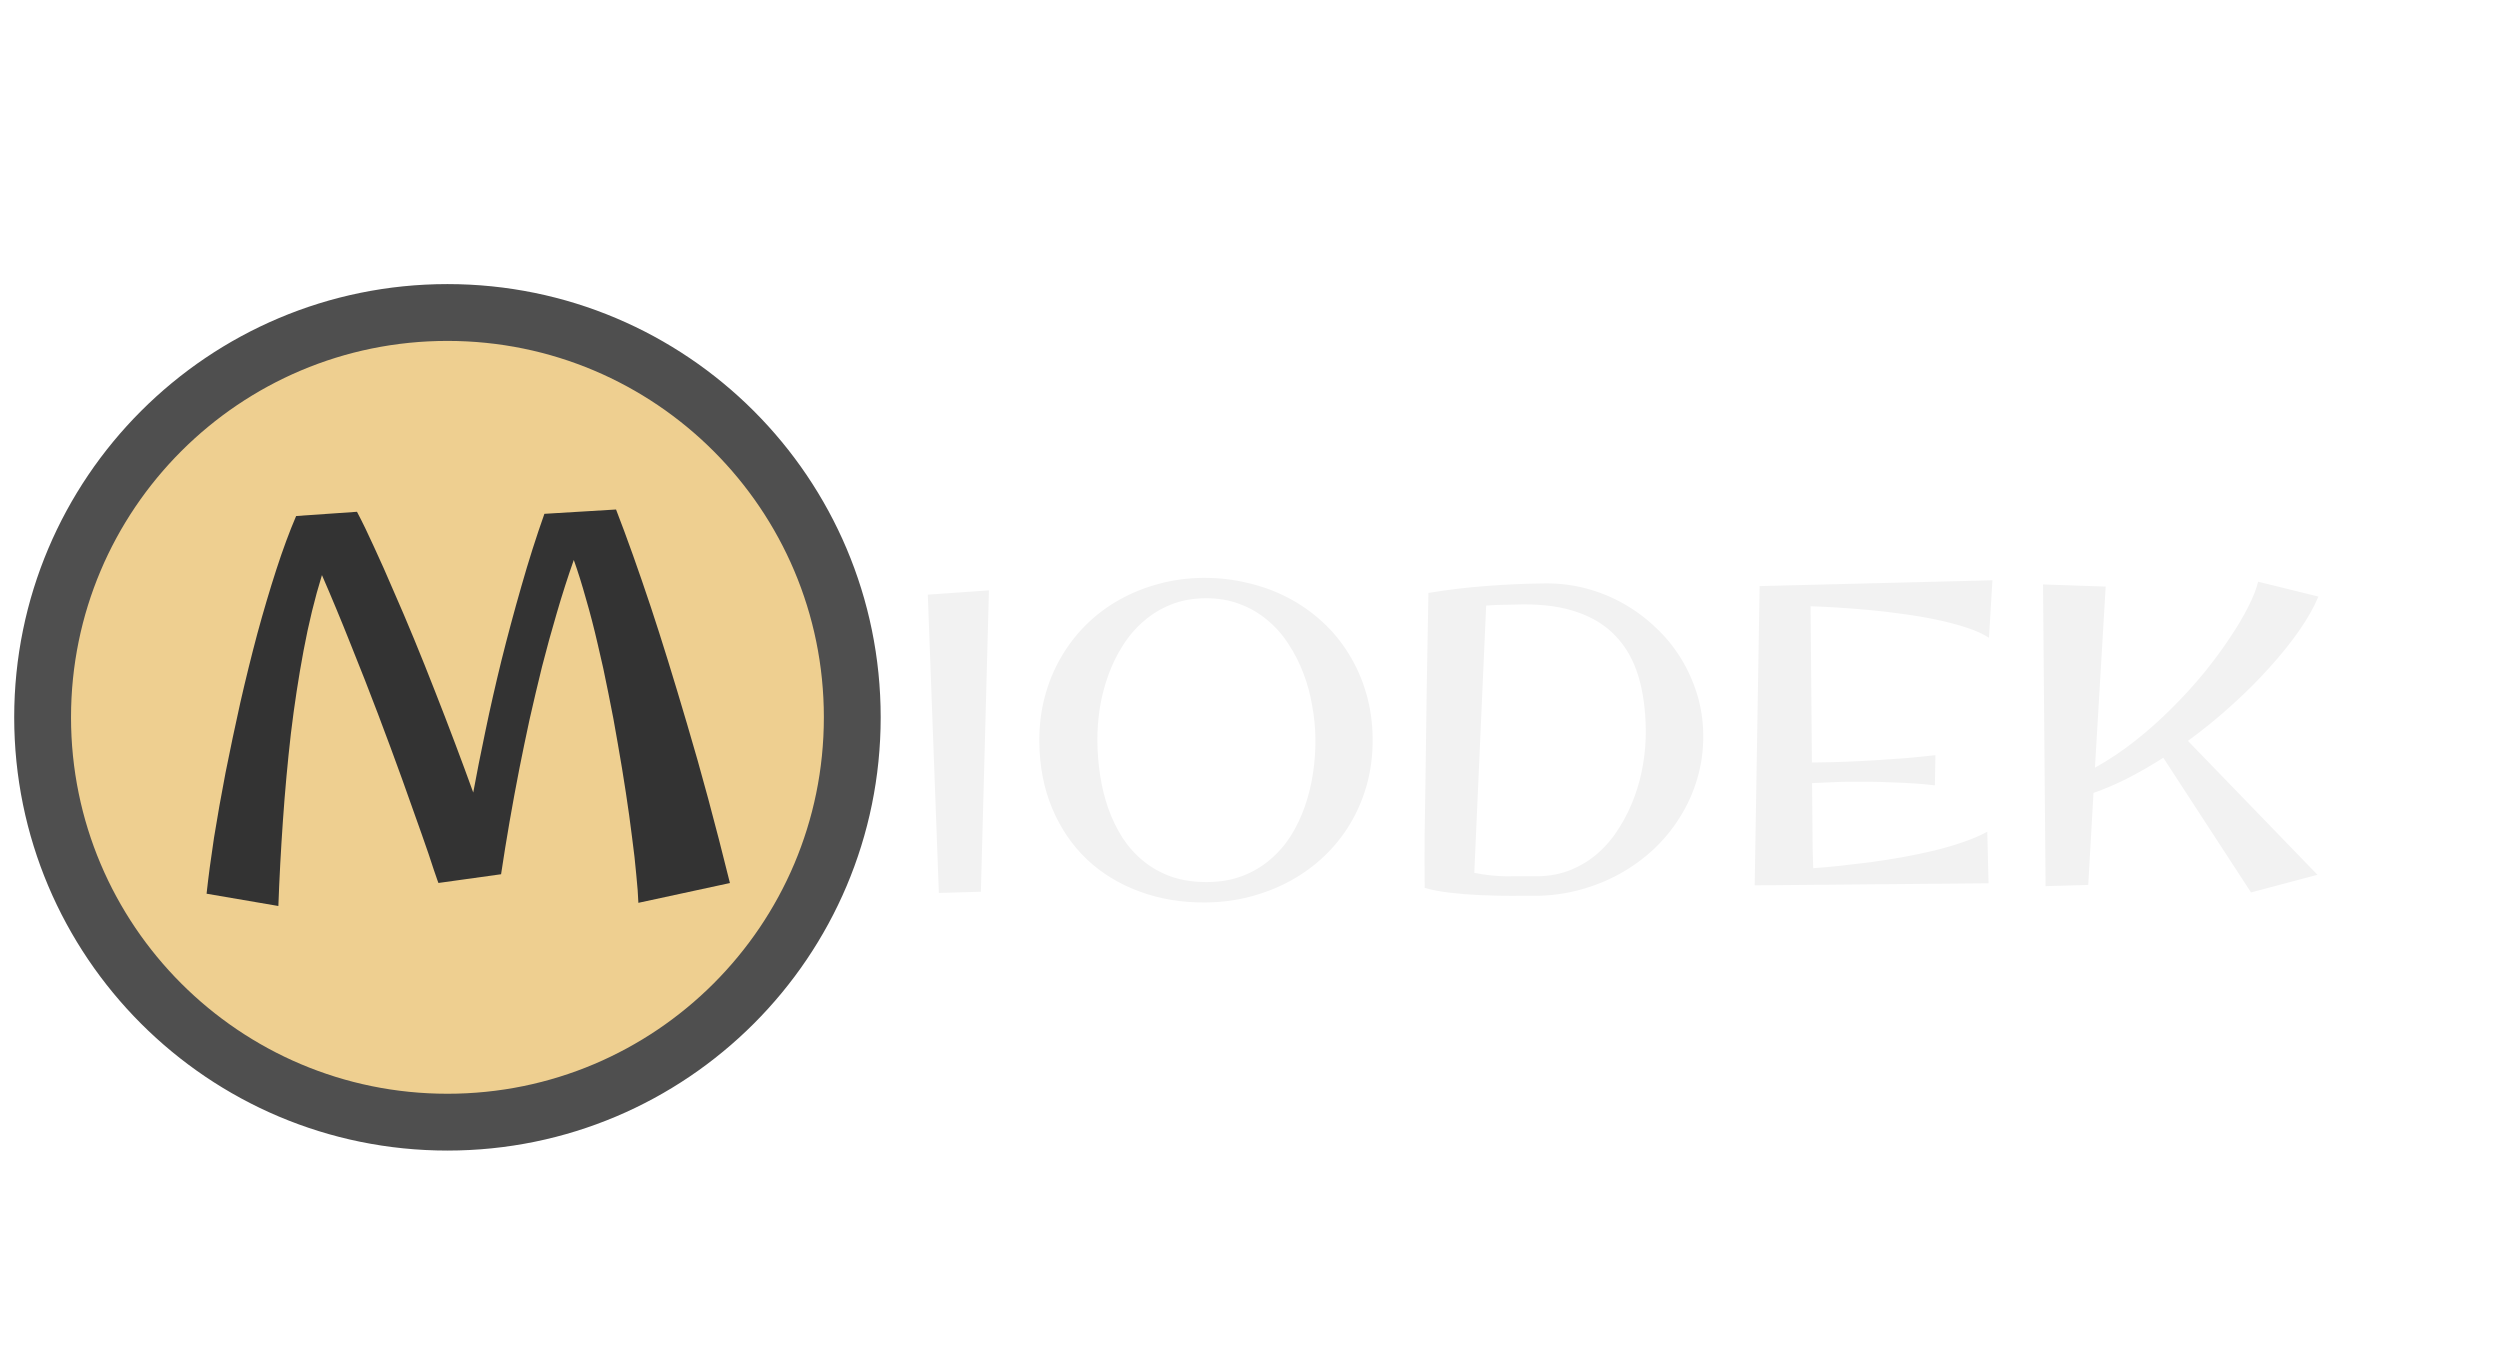
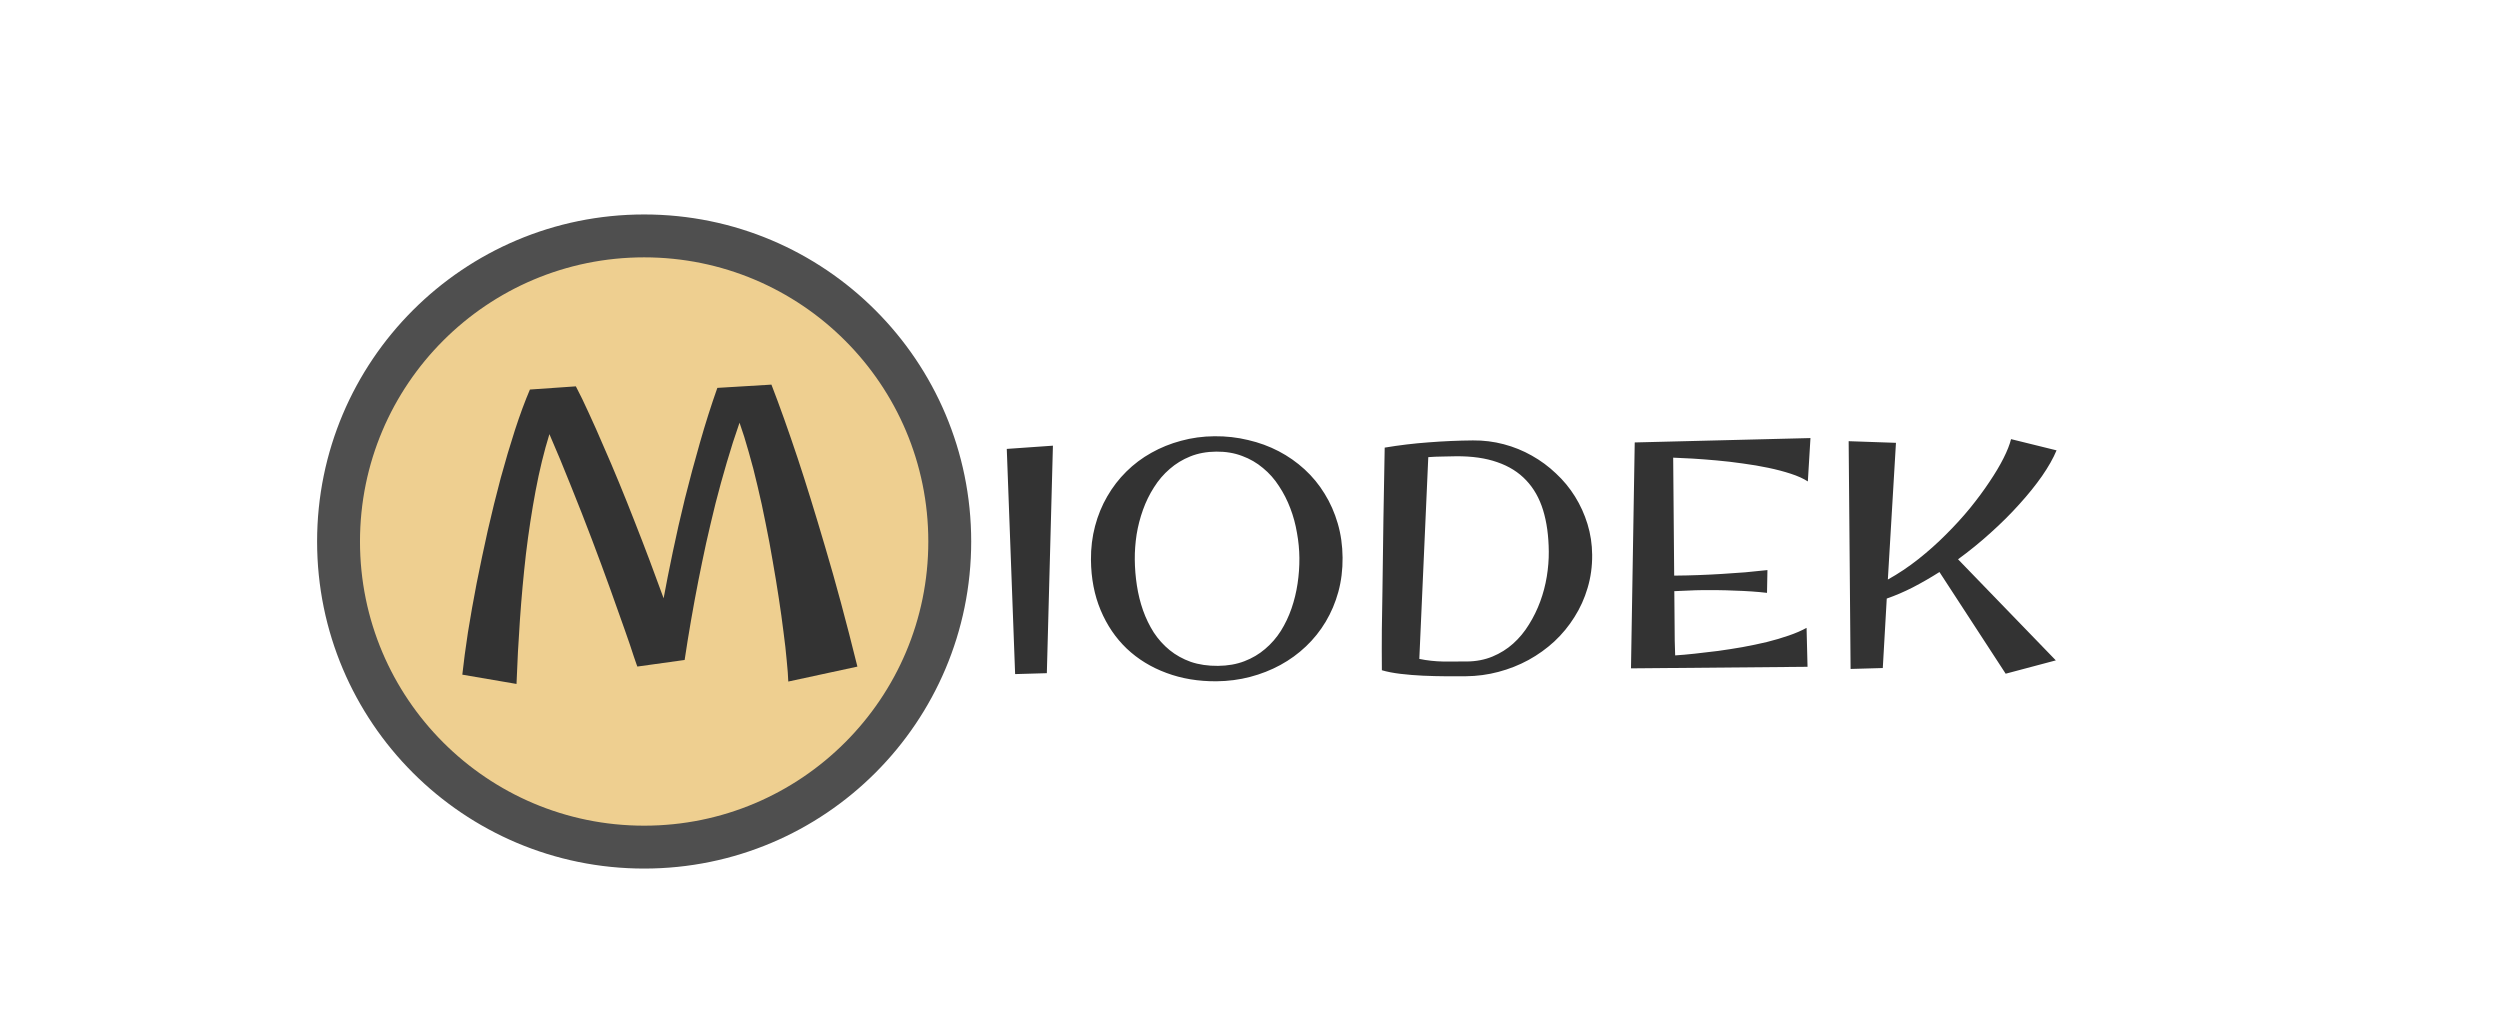
- <svg xmlns="http://www.w3.org/2000/svg" width="176" height="96" viewBox="0 0 176 96" fill="none">
+ <svg xmlns="http://www.w3.org/2000/svg" width="136" height="56" viewBox="0 0 176 96" fill="none">
  <circle cx="31.5" cy="50.5" r="28.5" fill="#EECF90" stroke="#4F4F4F" stroke-width="4" />
  <path d="M14.543 62.917C14.669 61.753 14.843 60.44 15.066 58.979C15.301 57.517 15.572 55.987 15.88 54.388C16.201 52.777 16.545 51.141 16.915 49.48C17.296 47.807 17.697 46.183 18.117 44.608C18.549 43.021 18.994 41.52 19.451 40.106C19.91 38.692 20.375 37.432 20.848 36.327L25.132 36.03C25.509 36.744 25.912 37.575 26.341 38.524C26.782 39.473 27.236 40.495 27.703 41.592C28.182 42.677 28.668 43.817 29.16 45.012C29.653 46.208 30.14 47.422 30.62 48.655C31.101 49.875 31.569 51.09 32.024 52.298C32.48 53.506 32.91 54.671 33.316 55.794C33.552 54.505 33.837 53.068 34.17 51.481C34.502 49.882 34.878 48.228 35.297 46.517C35.727 44.794 36.195 43.051 36.7 41.291C37.204 39.517 37.746 37.811 38.326 36.173L43.37 35.869C44.129 37.83 44.947 40.123 45.823 42.75C46.572 45.008 47.424 47.759 48.379 51.004C49.347 54.248 50.349 57.969 51.387 62.166L44.942 63.559C44.925 63.039 44.876 62.384 44.795 61.593C44.726 60.79 44.626 59.9 44.494 58.924C44.374 57.948 44.23 56.904 44.059 55.792C43.889 54.668 43.7 53.519 43.492 52.346C43.296 51.172 43.076 49.993 42.831 48.807C42.598 47.609 42.347 46.455 42.078 45.344C41.821 44.221 41.546 43.159 41.253 42.16C40.972 41.148 40.686 40.235 40.395 39.421C39.972 40.625 39.574 41.865 39.202 43.143C38.829 44.408 38.481 45.672 38.158 46.937C37.847 48.202 37.554 49.441 37.28 50.656C37.018 51.87 36.781 53.017 36.567 54.095C36.069 56.635 35.639 59.119 35.276 61.547L30.865 62.161C30.865 62.173 30.757 61.865 30.541 61.236C30.338 60.595 30.046 59.737 29.666 58.665C29.286 57.579 28.836 56.315 28.317 54.873C27.797 53.43 27.234 51.907 26.626 50.304C26.019 48.702 25.374 47.056 24.692 45.367C24.022 43.678 23.346 42.051 22.665 40.486C22.159 42.123 21.729 43.89 21.374 45.786C21.019 47.682 20.72 49.639 20.477 51.657C20.247 53.676 20.06 55.718 19.917 57.785C19.774 59.84 19.667 61.839 19.597 63.782L14.543 62.917Z" fill="#333333" />
-   <path d="M69.621 41.562L69.054 62.779L66.096 62.864L65.317 41.864L69.621 41.562ZM96.634 52.004C96.644 53.127 96.511 54.193 96.237 55.201C95.962 56.2 95.57 57.126 95.059 57.98C94.549 58.834 93.935 59.601 93.218 60.281C92.501 60.962 91.705 61.54 90.831 62.016C89.956 62.493 89.016 62.862 88.013 63.125C87.009 63.388 85.965 63.524 84.881 63.534C83.192 63.548 81.632 63.289 80.202 62.754C78.781 62.23 77.549 61.474 76.505 60.487C75.472 59.5 74.661 58.306 74.073 56.905C73.485 55.504 73.183 53.939 73.168 52.21C73.159 51.107 73.287 50.056 73.552 49.057C73.817 48.059 74.195 47.138 74.686 46.294C75.177 45.44 75.771 44.668 76.468 43.978C77.165 43.288 77.942 42.705 78.797 42.229C79.662 41.743 80.587 41.368 81.571 41.106C82.564 40.833 83.603 40.692 84.687 40.683C85.771 40.673 86.817 40.791 87.825 41.036C88.843 41.271 89.793 41.619 90.676 42.08C91.559 42.541 92.364 43.106 93.093 43.773C93.821 44.441 94.443 45.197 94.958 46.042C95.483 46.887 95.891 47.811 96.183 48.815C96.474 49.808 96.625 50.871 96.634 52.004ZM92.606 52.039C92.6 51.268 92.525 50.487 92.381 49.697C92.248 48.898 92.041 48.133 91.761 47.403C91.481 46.663 91.129 45.973 90.704 45.332C90.288 44.682 89.79 44.12 89.21 43.646C88.639 43.163 87.991 42.788 87.266 42.521C86.541 42.244 85.735 42.109 84.846 42.117C83.957 42.125 83.153 42.274 82.433 42.563C81.712 42.853 81.071 43.244 80.509 43.737C79.947 44.221 79.458 44.791 79.044 45.45C78.629 46.098 78.289 46.794 78.022 47.539C77.754 48.283 77.556 49.052 77.426 49.844C77.306 50.636 77.249 51.413 77.255 52.174C77.262 52.985 77.328 53.795 77.452 54.604C77.576 55.414 77.768 56.189 78.028 56.929C78.288 57.659 78.621 58.344 79.027 58.985C79.443 59.616 79.936 60.164 80.506 60.628C81.076 61.091 81.734 61.457 82.478 61.724C83.232 61.981 84.078 62.105 85.016 62.097C85.924 62.089 86.743 61.945 87.473 61.665C88.203 61.385 88.849 61.004 89.412 60.52C89.984 60.036 90.472 59.475 90.877 58.837C91.281 58.189 91.612 57.493 91.87 56.748C92.127 56.004 92.316 55.231 92.436 54.429C92.556 53.627 92.613 52.83 92.606 52.039ZM119.909 51.741C119.919 52.825 119.776 53.856 119.482 54.835C119.197 55.805 118.789 56.707 118.259 57.541C117.739 58.376 117.116 59.134 116.389 59.814C115.662 60.484 114.857 61.063 113.972 61.549C113.097 62.026 112.163 62.395 111.169 62.658C110.185 62.92 109.17 63.056 108.125 63.065C107.598 63.07 106.983 63.071 106.279 63.067C105.586 63.063 104.873 63.045 104.14 63.013C103.417 62.98 102.714 62.923 102.029 62.841C101.355 62.759 100.778 62.647 100.298 62.504L100.297 62.358C100.286 61.137 100.286 59.926 100.295 58.725C100.314 57.524 100.333 56.312 100.352 55.092C100.382 52.855 100.412 50.633 100.442 48.425C100.482 46.208 100.522 43.981 100.561 41.744C101.907 41.518 103.268 41.354 104.644 41.254C106.03 41.145 107.411 41.084 108.788 41.072C109.774 41.063 110.732 41.181 111.662 41.427C112.592 41.673 113.464 42.026 114.279 42.488C115.103 42.95 115.855 43.505 116.534 44.153C117.223 44.791 117.815 45.509 118.31 46.305C118.806 47.102 119.194 47.958 119.475 48.873C119.756 49.789 119.901 50.745 119.909 51.741ZM115.864 51.439C115.851 49.974 115.674 48.687 115.333 47.577C114.991 46.466 114.466 45.538 113.756 44.792C113.047 44.037 112.148 43.474 111.061 43.102C109.984 42.721 108.698 42.537 107.204 42.55C106.784 42.554 106.359 42.563 105.93 42.576C105.5 42.58 105.066 42.598 104.626 42.632L103.79 61.448C104.524 61.598 105.267 61.679 106.019 61.692C106.771 61.696 107.508 61.694 108.231 61.688C109.1 61.68 109.894 61.526 110.615 61.227C111.335 60.928 111.976 60.527 112.538 60.024C113.11 59.511 113.603 58.916 114.017 58.238C114.441 57.56 114.791 56.844 115.068 56.09C115.345 55.336 115.548 54.562 115.678 53.77C115.808 52.968 115.87 52.191 115.864 51.439ZM136.215 55.289C135.765 55.234 135.281 55.19 134.763 55.155C134.255 55.12 133.737 55.096 133.21 55.081C132.682 55.056 132.16 55.041 131.642 55.036C131.124 55.031 130.636 55.03 130.177 55.034C129.738 55.038 129.303 55.052 128.874 55.075C128.444 55.089 128.01 55.107 127.57 55.13C127.576 55.755 127.58 56.331 127.585 56.859C127.589 57.386 127.594 57.889 127.598 58.368C127.602 58.836 127.606 59.295 127.609 59.745C127.623 60.194 127.637 60.653 127.65 61.121C128.187 61.087 128.797 61.033 129.48 60.959C130.173 60.884 130.895 60.8 131.646 60.705C132.397 60.601 133.158 60.482 133.928 60.348C134.708 60.205 135.464 60.047 136.195 59.874C136.926 59.692 137.608 59.49 138.241 59.27C138.883 59.05 139.438 58.81 139.904 58.552L139.994 62.184L123.53 62.329L123.878 41.261L140.267 40.853L140.023 44.898C139.61 44.629 139.081 44.389 138.435 44.18C137.798 43.971 137.098 43.786 136.335 43.627C135.582 43.468 134.79 43.333 133.959 43.223C133.128 43.103 132.311 43.008 131.51 42.937C130.718 42.866 129.971 42.809 129.267 42.766C128.573 42.724 127.973 42.695 127.465 42.68L127.558 53.68L127.734 53.679C128.398 53.673 129.091 53.657 129.813 53.631C130.536 53.605 131.263 53.57 131.995 53.524C132.737 53.478 133.464 53.428 134.177 53.373C134.899 53.308 135.592 53.239 136.255 53.164L136.215 55.289ZM148.24 41.296L147.484 54.047C148.465 53.501 149.412 52.868 150.324 52.147C151.236 51.426 152.094 50.662 152.897 49.854C153.711 49.046 154.461 48.224 155.147 47.388C155.833 46.542 156.437 45.726 156.957 44.94C157.488 44.154 157.926 43.418 158.272 42.731C158.618 42.044 158.852 41.451 158.974 40.952L163.217 41.999C162.911 42.734 162.458 43.534 161.86 44.399C161.262 45.254 160.557 46.129 159.744 47.025C158.941 47.921 158.05 48.807 157.071 49.685C156.102 50.563 155.088 51.387 154.03 52.158L163.149 61.585L158.472 62.828L152.297 53.346C151.472 53.87 150.646 54.346 149.819 54.774C149.002 55.191 148.19 55.54 147.382 55.82L147.012 62.299L144.009 62.384L143.829 41.144L148.24 41.296Z" fill="#F2F2F2" />
+   <path d="M69.621 41.562L69.054 62.779L66.096 62.864L65.317 41.864L69.621 41.562ZM96.634 52.004C96.644 53.127 96.511 54.193 96.237 55.201C95.962 56.2 95.57 57.126 95.059 57.98C94.549 58.834 93.935 59.601 93.218 60.281C92.501 60.962 91.705 61.54 90.831 62.016C89.956 62.493 89.016 62.862 88.013 63.125C87.009 63.388 85.965 63.524 84.881 63.534C83.192 63.548 81.632 63.289 80.202 62.754C78.781 62.23 77.549 61.474 76.505 60.487C75.472 59.5 74.661 58.306 74.073 56.905C73.485 55.504 73.183 53.939 73.168 52.21C73.159 51.107 73.287 50.056 73.552 49.057C73.817 48.059 74.195 47.138 74.686 46.294C75.177 45.44 75.771 44.668 76.468 43.978C77.165 43.288 77.942 42.705 78.797 42.229C79.662 41.743 80.587 41.368 81.571 41.106C82.564 40.833 83.603 40.692 84.687 40.683C85.771 40.673 86.817 40.791 87.825 41.036C88.843 41.271 89.793 41.619 90.676 42.08C91.559 42.541 92.364 43.106 93.093 43.773C93.821 44.441 94.443 45.197 94.958 46.042C95.483 46.887 95.891 47.811 96.183 48.815C96.474 49.808 96.625 50.871 96.634 52.004ZM92.606 52.039C92.6 51.268 92.525 50.487 92.381 49.697C92.248 48.898 92.041 48.133 91.761 47.403C91.481 46.663 91.129 45.973 90.704 45.332C90.288 44.682 89.79 44.12 89.21 43.646C88.639 43.163 87.991 42.788 87.266 42.521C86.541 42.244 85.735 42.109 84.846 42.117C83.957 42.125 83.153 42.274 82.433 42.563C81.712 42.853 81.071 43.244 80.509 43.737C79.947 44.221 79.458 44.791 79.044 45.45C78.629 46.098 78.289 46.794 78.022 47.539C77.754 48.283 77.556 49.052 77.426 49.844C77.306 50.636 77.249 51.413 77.255 52.174C77.262 52.985 77.328 53.795 77.452 54.604C77.576 55.414 77.768 56.189 78.028 56.929C78.288 57.659 78.621 58.344 79.027 58.985C79.443 59.616 79.936 60.164 80.506 60.628C81.076 61.091 81.734 61.457 82.478 61.724C83.232 61.981 84.078 62.105 85.016 62.097C85.924 62.089 86.743 61.945 87.473 61.665C88.203 61.385 88.849 61.004 89.412 60.52C89.984 60.036 90.472 59.475 90.877 58.837C91.281 58.189 91.612 57.493 91.87 56.748C92.127 56.004 92.316 55.231 92.436 54.429C92.556 53.627 92.613 52.83 92.606 52.039ZM119.909 51.741C119.919 52.825 119.776 53.856 119.482 54.835C119.197 55.805 118.789 56.707 118.259 57.541C117.739 58.376 117.116 59.134 116.389 59.814C115.662 60.484 114.857 61.063 113.972 61.549C113.097 62.026 112.163 62.395 111.169 62.658C110.185 62.92 109.17 63.056 108.125 63.065C107.598 63.07 106.983 63.071 106.279 63.067C105.586 63.063 104.873 63.045 104.14 63.013C103.417 62.98 102.714 62.923 102.029 62.841C101.355 62.759 100.778 62.647 100.298 62.504L100.297 62.358C100.286 61.137 100.286 59.926 100.295 58.725C100.314 57.524 100.333 56.312 100.352 55.092C100.382 52.855 100.412 50.633 100.442 48.425C100.482 46.208 100.522 43.981 100.561 41.744C101.907 41.518 103.268 41.354 104.644 41.254C106.03 41.145 107.411 41.084 108.788 41.072C109.774 41.063 110.732 41.181 111.662 41.427C112.592 41.673 113.464 42.026 114.279 42.488C115.103 42.95 115.855 43.505 116.534 44.153C117.223 44.791 117.815 45.509 118.31 46.305C118.806 47.102 119.194 47.958 119.475 48.873C119.756 49.789 119.901 50.745 119.909 51.741ZM115.864 51.439C115.851 49.974 115.674 48.687 115.333 47.577C114.991 46.466 114.466 45.538 113.756 44.792C113.047 44.037 112.148 43.474 111.061 43.102C109.984 42.721 108.698 42.537 107.204 42.55C106.784 42.554 106.359 42.563 105.93 42.576C105.5 42.58 105.066 42.598 104.626 42.632L103.79 61.448C104.524 61.598 105.267 61.679 106.019 61.692C106.771 61.696 107.508 61.694 108.231 61.688C109.1 61.68 109.894 61.526 110.615 61.227C111.335 60.928 111.976 60.527 112.538 60.024C113.11 59.511 113.603 58.916 114.017 58.238C114.441 57.56 114.791 56.844 115.068 56.09C115.345 55.336 115.548 54.562 115.678 53.77C115.808 52.968 115.87 52.191 115.864 51.439ZM136.215 55.289C135.765 55.234 135.281 55.19 134.763 55.155C134.255 55.12 133.737 55.096 133.21 55.081C132.682 55.056 132.16 55.041 131.642 55.036C131.124 55.031 130.636 55.03 130.177 55.034C129.738 55.038 129.303 55.052 128.874 55.075C128.444 55.089 128.01 55.107 127.57 55.13C127.576 55.755 127.58 56.331 127.585 56.859C127.589 57.386 127.594 57.889 127.598 58.368C127.602 58.836 127.606 59.295 127.609 59.745C127.623 60.194 127.637 60.653 127.65 61.121C128.187 61.087 128.797 61.033 129.48 60.959C130.173 60.884 130.895 60.8 131.646 60.705C132.397 60.601 133.158 60.482 133.928 60.348C134.708 60.205 135.464 60.047 136.195 59.874C136.926 59.692 137.608 59.49 138.241 59.27C138.883 59.05 139.438 58.81 139.904 58.552L139.994 62.184L123.53 62.329L123.878 41.261L140.267 40.853L140.023 44.898C139.61 44.629 139.081 44.389 138.435 44.18C137.798 43.971 137.098 43.786 136.335 43.627C135.582 43.468 134.79 43.333 133.959 43.223C133.128 43.103 132.311 43.008 131.51 42.937C130.718 42.866 129.971 42.809 129.267 42.766C128.573 42.724 127.973 42.695 127.465 42.68L127.558 53.68L127.734 53.679C128.398 53.673 129.091 53.657 129.813 53.631C130.536 53.605 131.263 53.57 131.995 53.524C132.737 53.478 133.464 53.428 134.177 53.373C134.899 53.308 135.592 53.239 136.255 53.164L136.215 55.289ZM148.24 41.296L147.484 54.047C148.465 53.501 149.412 52.868 150.324 52.147C151.236 51.426 152.094 50.662 152.897 49.854C153.711 49.046 154.461 48.224 155.147 47.388C155.833 46.542 156.437 45.726 156.957 44.94C157.488 44.154 157.926 43.418 158.272 42.731C158.618 42.044 158.852 41.451 158.974 40.952L163.217 41.999C162.911 42.734 162.458 43.534 161.86 44.399C161.262 45.254 160.557 46.129 159.744 47.025C158.941 47.921 158.05 48.807 157.071 49.685C156.102 50.563 155.088 51.387 154.03 52.158L163.149 61.585L158.472 62.828L152.297 53.346C151.472 53.87 150.646 54.346 149.819 54.774C149.002 55.191 148.19 55.54 147.382 55.82L147.012 62.299L144.009 62.384L143.829 41.144L148.24 41.296Z" fill="#333333" />
</svg>
